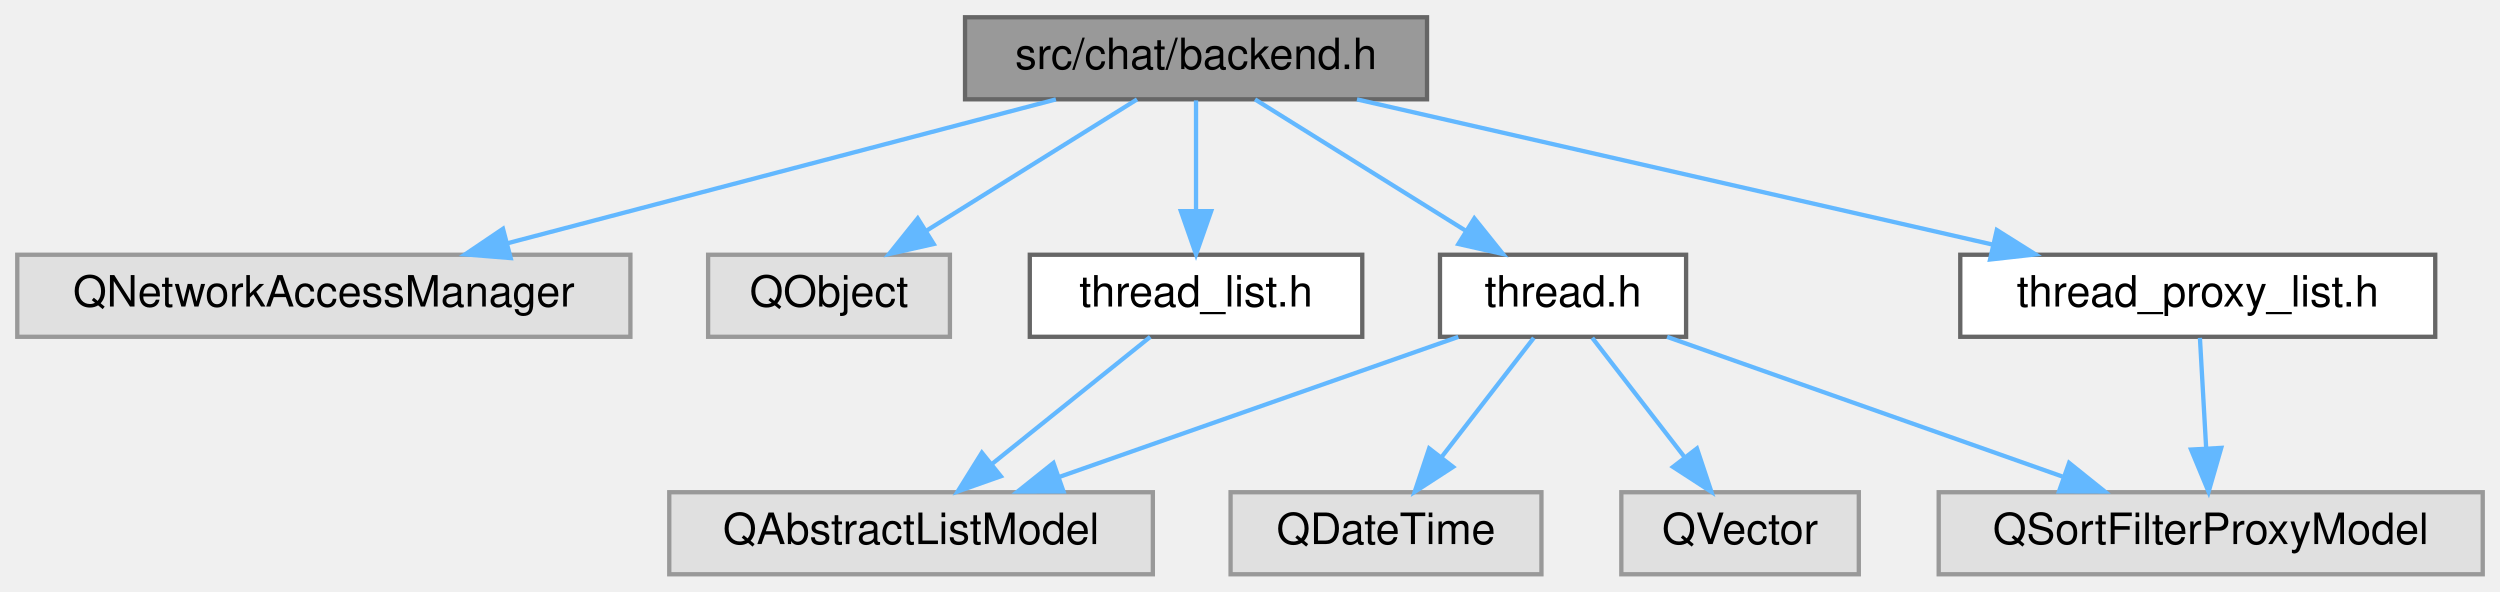
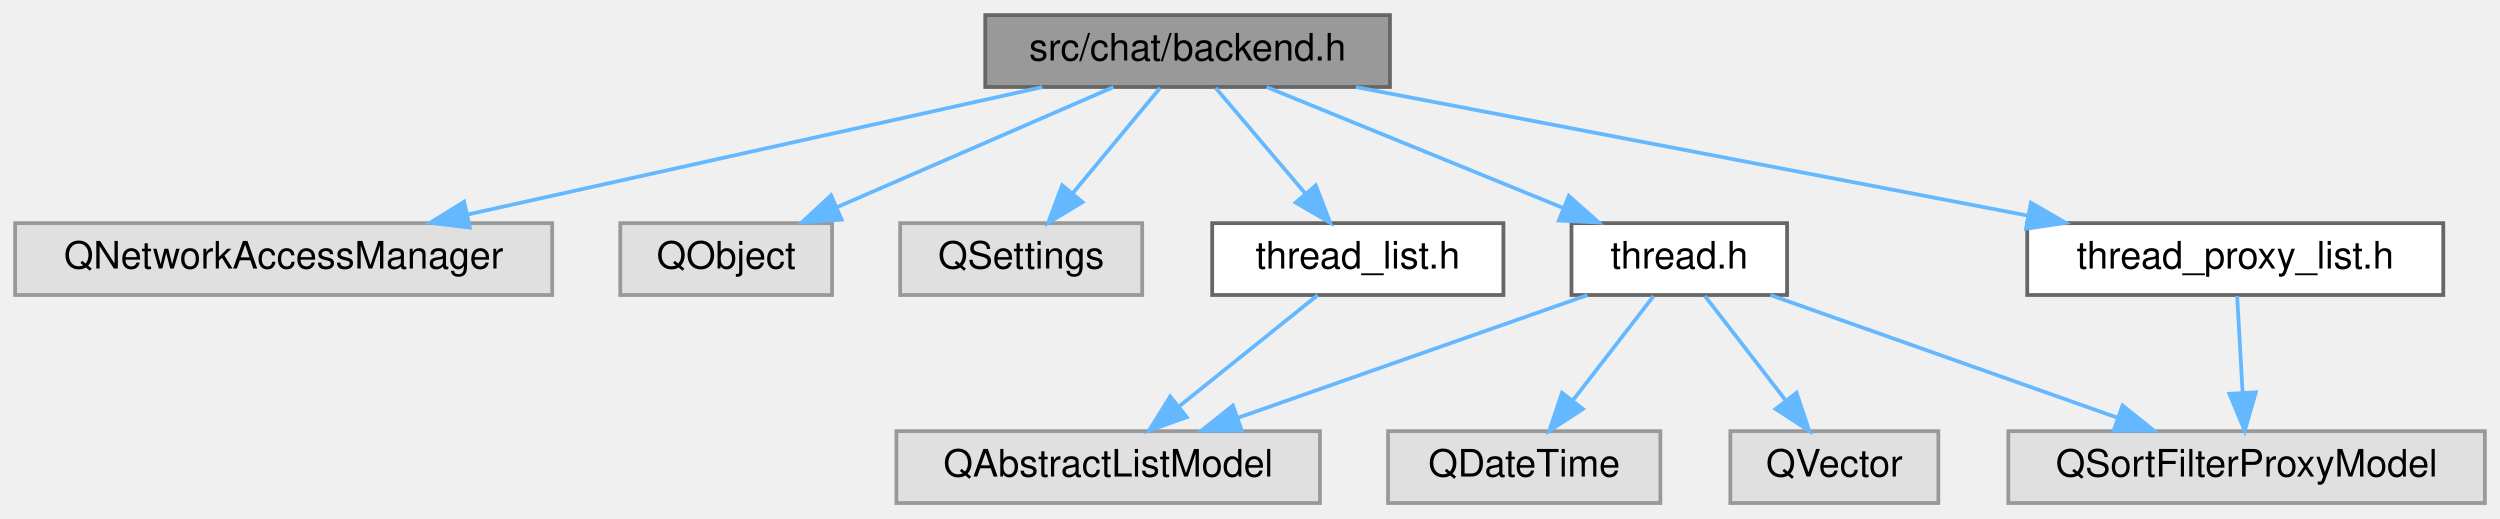
- <svg xmlns="http://www.w3.org/2000/svg" xmlns:xlink="http://www.w3.org/1999/xlink" width="579pt" height="137pt" viewBox="0.00 0.00 579.00 137.00">
+ <svg xmlns="http://www.w3.org/2000/svg" xmlns:xlink="http://www.w3.org/1999/xlink" width="661pt" height="137pt" viewBox="0.00 0.00 661.00 137.00">
  <g id="graph0" class="graph" transform="scale(1 1) rotate(0) translate(4 133)">
    <g id="Node000001" class="node">
      <g id="a_Node000001">
        <a xlink:title=" ">
-           <polygon fill="#999999" stroke="#666666" points="326.5,-129 219.5,-129 219.5,-110 326.5,-110 326.5,-129" />
-           <text text-anchor="middle" x="273" y="-117" font-family="Helvetica,sans-Serif" font-size="10.00">src/chat/backend.h</text>
+           <polygon fill="#999999" stroke="#666666" points="363.5,-129 256.5,-129 256.5,-110 363.5,-110 363.5,-129" />
+           <text text-anchor="middle" x="310" y="-117" font-family="Helvetica,sans-Serif" font-size="10.00">src/chat/backend.h</text>
        </a>
      </g>
    </g>
    <g id="Node000002" class="node">
      <g id="a_Node000002">
        <a xlink:title=" ">
          <polygon fill="#e0e0e0" stroke="#999999" points="142,-74 0,-74 0,-55 142,-55 142,-74" />
          <text text-anchor="middle" x="71" y="-62" font-family="Helvetica,sans-Serif" font-size="10.00">QNetworkAccessManager</text>
        </a>
      </g>
    </g>
    <g id="edge1_Node000001_Node000002" class="edge">
      <g id="a_edge1_Node000001_Node000002">
        <a xlink:title=" ">
-           <path fill="none" stroke="#63b8ff" d="M240.55,-109.98C206.04,-100.93 151.34,-86.58 113.44,-76.64" />
-           <polygon fill="#63b8ff" stroke="#63b8ff" points="114.27,-73.23 103.71,-74.08 112.49,-80.01 114.27,-73.23" />
+           <path fill="none" stroke="#63b8ff" d="M271.6,-109.98C230.26,-100.82 164.4,-86.21 119.51,-76.26" />
+           <polygon fill="#63b8ff" stroke="#63b8ff" points="120.22,-72.83 109.7,-74.08 118.71,-79.66 120.22,-72.83" />
        </a>
      </g>
    </g>
    <g id="Node000003" class="node">
      <g id="a_Node000003">
        <a xlink:title=" ">
          <polygon fill="#e0e0e0" stroke="#999999" points="216,-74 160,-74 160,-55 216,-55 216,-74" />
          <text text-anchor="middle" x="188" y="-62" font-family="Helvetica,sans-Serif" font-size="10.00">QObject</text>
        </a>
      </g>
    </g>
    <g id="edge2_Node000001_Node000003" class="edge">
      <g id="a_edge2_Node000001_Node000003">
        <a xlink:title=" ">
-           <path fill="none" stroke="#63b8ff" d="M259.34,-109.98C246.16,-101.77 225.97,-89.18 210.43,-79.49" />
-           <polygon fill="#63b8ff" stroke="#63b8ff" points="212.24,-76.49 201.91,-74.17 208.54,-82.43 212.24,-76.49" />
+           <path fill="none" stroke="#63b8ff" d="M290.4,-109.98C270.68,-101.42 240.05,-88.11 217.42,-78.28" />
+           <polygon fill="#63b8ff" stroke="#63b8ff" points="218.52,-74.94 207.96,-74.17 215.74,-81.37 218.52,-74.94" />
        </a>
      </g>
    </g>
    <g id="Node000004" class="node">
      <g id="a_Node000004">
-         <a xlink:href="thread_8h.html" target="_top" xlink:title=" ">
-           <polygon fill="white" stroke="#666666" points="386.5,-74 329.5,-74 329.5,-55 386.5,-55 386.5,-74" />
-           <text text-anchor="middle" x="358" y="-62" font-family="Helvetica,sans-Serif" font-size="10.00">thread.h</text>
+         <a xlink:title=" ">
+           <polygon fill="#e0e0e0" stroke="#999999" points="298,-74 234,-74 234,-55 298,-55 298,-74" />
+           <text text-anchor="middle" x="266" y="-62" font-family="Helvetica,sans-Serif" font-size="10.00">QSettings</text>
        </a>
      </g>
    </g>
    <g id="edge3_Node000001_Node000004" class="edge">
      <g id="a_edge3_Node000001_Node000004">
        <a xlink:title=" ">
-           <path fill="none" stroke="#63b8ff" d="M286.66,-109.98C299.84,-101.77 320.03,-89.18 335.57,-79.49" />
-           <polygon fill="#63b8ff" stroke="#63b8ff" points="337.46,-82.43 344.09,-74.17 333.76,-76.49 337.46,-82.43" />
+           <path fill="none" stroke="#63b8ff" d="M302.73,-109.75C296.46,-102.18 287.21,-91.05 279.57,-81.84" />
+           <polygon fill="#63b8ff" stroke="#63b8ff" points="282.21,-79.55 273.13,-74.09 276.83,-84.02 282.21,-79.55" />
        </a>
      </g>
    </g>
-     <g id="Node000009" class="node">
-       <g id="a_Node000009">
-         <a xlink:href="thread__list_8h.html" target="_top" xlink:title=" ">
-           <polygon fill="white" stroke="#666666" points="311.5,-74 234.5,-74 234.5,-55 311.5,-55 311.5,-74" />
-           <text text-anchor="middle" x="273" y="-62" font-family="Helvetica,sans-Serif" font-size="10.00">thread_list.h</text>
+     <g id="Node000005" class="node">
+       <g id="a_Node000005">
+         <a xlink:href="thread_8h.html" target="_top" xlink:title=" ">
+           <polygon fill="white" stroke="#666666" points="468.5,-74 411.5,-74 411.5,-55 468.5,-55 468.5,-74" />
+           <text text-anchor="middle" x="440" y="-62" font-family="Helvetica,sans-Serif" font-size="10.00">thread.h</text>
        </a>
      </g>
    </g>
-     <g id="edge8_Node000001_Node000009" class="edge">
-       <g id="a_edge8_Node000001_Node000009">
+     <g id="edge4_Node000001_Node000005" class="edge">
+       <g id="a_edge4_Node000001_Node000005">
        <a xlink:title=" ">
-           <path fill="none" stroke="#63b8ff" d="M273,-109.75C273,-102.8 273,-92.85 273,-84.13" />
-           <polygon fill="#63b8ff" stroke="#63b8ff" points="276.5,-84.09 273,-74.09 269.5,-84.09 276.5,-84.09" />
+           <path fill="none" stroke="#63b8ff" d="M330.89,-109.98C352.08,-101.34 385.13,-87.87 409.3,-78.02" />
+           <polygon fill="#63b8ff" stroke="#63b8ff" points="410.79,-81.19 418.73,-74.17 408.15,-74.7 410.79,-81.19" />
        </a>
      </g>
    </g>
    <g id="Node000010" class="node">
      <g id="a_Node000010">
-         <a xlink:href="thread__proxy__list_8h.html" target="_top" xlink:title=" ">
-           <polygon fill="white" stroke="#666666" points="560,-74 450,-74 450,-55 560,-55 560,-74" />
-           <text text-anchor="middle" x="505" y="-62" font-family="Helvetica,sans-Serif" font-size="10.00">thread_proxy_list.h</text>
+         <a xlink:href="thread__list_8h.html" target="_top" xlink:title=" ">
+           <polygon fill="white" stroke="#666666" points="393.5,-74 316.5,-74 316.5,-55 393.5,-55 393.5,-74" />
+           <text text-anchor="middle" x="355" y="-62" font-family="Helvetica,sans-Serif" font-size="10.00">thread_list.h</text>
        </a>
      </g>
    </g>
-     <g id="edge10_Node000001_Node000010" class="edge">
-       <g id="a_edge10_Node000001_Node000010">
+     <g id="edge9_Node000001_Node000010" class="edge">
+       <g id="a_edge9_Node000001_Node000010">
        <a xlink:title=" ">
-           <path fill="none" stroke="#63b8ff" d="M310.27,-109.98C350.32,-100.84 414.07,-86.27 457.64,-76.32" />
-           <polygon fill="#63b8ff" stroke="#63b8ff" points="458.46,-79.72 467.43,-74.08 456.9,-72.9 458.46,-79.72" />
+           <path fill="none" stroke="#63b8ff" d="M317.43,-109.75C323.85,-102.18 333.31,-91.05 341.12,-81.84" />
+           <polygon fill="#63b8ff" stroke="#63b8ff" points="343.9,-83.98 347.71,-74.09 338.57,-79.45 343.9,-83.98" />
        </a>
      </g>
    </g>
-     <g id="Node000005" class="node">
-       <g id="a_Node000005">
-         <a xlink:title=" ">
-           <polygon fill="#e0e0e0" stroke="#999999" points="263,-19 151,-19 151,0 263,0 263,-19" />
-           <text text-anchor="middle" x="207" y="-7" font-family="Helvetica,sans-Serif" font-size="10.00">QAbstractListModel</text>
+     <g id="Node000011" class="node">
+       <g id="a_Node000011">
+         <a xlink:href="thread__proxy__list_8h.html" target="_top" xlink:title=" ">
+           <polygon fill="white" stroke="#666666" points="642,-74 532,-74 532,-55 642,-55 642,-74" />
+           <text text-anchor="middle" x="587" y="-62" font-family="Helvetica,sans-Serif" font-size="10.00">thread_proxy_list.h</text>
        </a>
      </g>
    </g>
-     <g id="edge4_Node000004_Node000005" class="edge">
-       <g id="a_edge4_Node000004_Node000005">
+     <g id="edge11_Node000001_Node000011" class="edge">
+       <g id="a_edge11_Node000001_Node000011">
        <a xlink:title=" ">
-           <path fill="none" stroke="#63b8ff" d="M333.74,-54.98C308.68,-46.19 269.37,-32.39 241.17,-22.49" />
-           <polygon fill="#63b8ff" stroke="#63b8ff" points="242.3,-19.18 231.7,-19.17 239.98,-25.78 242.3,-19.18" />
+           <path fill="none" stroke="#63b8ff" d="M354.5,-109.98C402.82,-100.74 480.04,-85.97 532.09,-76.01" />
+           <polygon fill="#63b8ff" stroke="#63b8ff" points="532.98,-79.4 542.15,-74.08 531.67,-72.52 532.98,-79.4" />
        </a>
      </g>
    </g>
    <g id="Node000006" class="node">
      <g id="a_Node000006">
        <a xlink:title=" ">
-           <polygon fill="#e0e0e0" stroke="#999999" points="353,-19 281,-19 281,0 353,0 353,-19" />
-           <text text-anchor="middle" x="317" y="-7" font-family="Helvetica,sans-Serif" font-size="10.00">QDateTime</text>
+           <polygon fill="#e0e0e0" stroke="#999999" points="345,-19 233,-19 233,0 345,0 345,-19" />
+           <text text-anchor="middle" x="289" y="-7" font-family="Helvetica,sans-Serif" font-size="10.00">QAbstractListModel</text>
        </a>
      </g>
    </g>
-     <g id="edge5_Node000004_Node000006" class="edge">
-       <g id="a_edge5_Node000004_Node000006">
+     <g id="edge5_Node000005_Node000006" class="edge">
+       <g id="a_edge5_Node000005_Node000006">
        <a xlink:title=" ">
-           <path fill="none" stroke="#63b8ff" d="M351.23,-54.75C345.44,-47.26 336.94,-36.28 329.86,-27.13" />
-           <polygon fill="#63b8ff" stroke="#63b8ff" points="332.53,-24.86 323.64,-19.09 326.99,-29.14 332.53,-24.86" />
+           <path fill="none" stroke="#63b8ff" d="M415.74,-54.98C390.68,-46.19 351.37,-32.39 323.17,-22.49" />
+           <polygon fill="#63b8ff" stroke="#63b8ff" points="324.3,-19.18 313.7,-19.17 321.98,-25.78 324.3,-19.18" />
        </a>
      </g>
    </g>
    <g id="Node000007" class="node">
      <g id="a_Node000007">
        <a xlink:title=" ">
-           <polygon fill="#e0e0e0" stroke="#999999" points="571,-19 445,-19 445,0 571,0 571,-19" />
-           <text text-anchor="middle" x="508" y="-7" font-family="Helvetica,sans-Serif" font-size="10.00">QSortFilterProxyModel</text>
+           <polygon fill="#e0e0e0" stroke="#999999" points="435,-19 363,-19 363,0 435,0 435,-19" />
+           <text text-anchor="middle" x="399" y="-7" font-family="Helvetica,sans-Serif" font-size="10.00">QDateTime</text>
        </a>
      </g>
    </g>
-     <g id="edge6_Node000004_Node000007" class="edge">
-       <g id="a_edge6_Node000004_Node000007">
+     <g id="edge6_Node000005_Node000007" class="edge">
+       <g id="a_edge6_Node000005_Node000007">
        <a xlink:title=" ">
-           <path fill="none" stroke="#63b8ff" d="M382.1,-54.98C406.88,-46.23 445.7,-32.51 473.69,-22.62" />
-           <polygon fill="#63b8ff" stroke="#63b8ff" points="475.2,-25.8 483.46,-19.17 472.87,-19.2 475.2,-25.8" />
+           <path fill="none" stroke="#63b8ff" d="M433.23,-54.75C427.44,-47.26 418.94,-36.28 411.86,-27.13" />
+           <polygon fill="#63b8ff" stroke="#63b8ff" points="414.53,-24.86 405.64,-19.09 408.99,-29.14 414.53,-24.86" />
        </a>
      </g>
    </g>
    <g id="Node000008" class="node">
      <g id="a_Node000008">
        <a xlink:title=" ">
-           <polygon fill="#e0e0e0" stroke="#999999" points="426.5,-19 371.5,-19 371.5,0 426.5,0 426.5,-19" />
-           <text text-anchor="middle" x="399" y="-7" font-family="Helvetica,sans-Serif" font-size="10.00">QVector</text>
+           <polygon fill="#e0e0e0" stroke="#999999" points="653,-19 527,-19 527,0 653,0 653,-19" />
+           <text text-anchor="middle" x="590" y="-7" font-family="Helvetica,sans-Serif" font-size="10.00">QSortFilterProxyModel</text>
        </a>
      </g>
    </g>
-     <g id="edge7_Node000004_Node000008" class="edge">
-       <g id="a_edge7_Node000004_Node000008">
+     <g id="edge7_Node000005_Node000008" class="edge">
+       <g id="a_edge7_Node000005_Node000008">
        <a xlink:title=" ">
-           <path fill="none" stroke="#63b8ff" d="M364.77,-54.75C370.56,-47.26 379.06,-36.28 386.14,-27.13" />
-           <polygon fill="#63b8ff" stroke="#63b8ff" points="389.01,-29.14 392.36,-19.09 383.47,-24.86 389.01,-29.14" />
+           <path fill="none" stroke="#63b8ff" d="M464.1,-54.98C488.88,-46.23 527.7,-32.51 555.69,-22.62" />
+           <polygon fill="#63b8ff" stroke="#63b8ff" points="557.2,-25.8 565.46,-19.17 554.87,-19.2 557.2,-25.8" />
        </a>
      </g>
    </g>
-     <g id="edge9_Node000009_Node000005" class="edge">
-       <g id="a_edge9_Node000009_Node000005">
+     <g id="Node000009" class="node">
+       <g id="a_Node000009">
        <a xlink:title=" ">
-           <path fill="none" stroke="#63b8ff" d="M262.4,-54.98C252.54,-47.07 237.65,-35.11 225.78,-25.58" />
-           <polygon fill="#63b8ff" stroke="#63b8ff" points="227.79,-22.7 217.8,-19.17 223.4,-28.16 227.79,-22.7" />
+           <polygon fill="#e0e0e0" stroke="#999999" points="508.5,-19 453.5,-19 453.5,0 508.5,0 508.5,-19" />
+           <text text-anchor="middle" x="481" y="-7" font-family="Helvetica,sans-Serif" font-size="10.00">QVector</text>
        </a>
      </g>
    </g>
-     <g id="edge11_Node000010_Node000007" class="edge">
-       <g id="a_edge11_Node000010_Node000007">
+     <g id="edge8_Node000005_Node000009" class="edge">
+       <g id="a_edge8_Node000005_Node000009">
        <a xlink:title=" ">
-           <path fill="none" stroke="#63b8ff" d="M505.5,-54.75C505.89,-47.8 506.45,-37.85 506.95,-29.13" />
-           <polygon fill="#63b8ff" stroke="#63b8ff" points="510.44,-29.27 507.51,-19.09 503.45,-28.88 510.44,-29.27" />
+           <path fill="none" stroke="#63b8ff" d="M446.77,-54.75C452.56,-47.26 461.06,-36.28 468.14,-27.13" />
+           <polygon fill="#63b8ff" stroke="#63b8ff" points="471.01,-29.14 474.36,-19.09 465.47,-24.86 471.01,-29.14" />
+         </a>
+       </g>
+     </g>
+     <g id="edge10_Node000010_Node000006" class="edge">
+       <g id="a_edge10_Node000010_Node000006">
+         <a xlink:title=" ">
+           <path fill="none" stroke="#63b8ff" d="M344.4,-54.98C334.54,-47.07 319.65,-35.11 307.78,-25.58" />
+           <polygon fill="#63b8ff" stroke="#63b8ff" points="309.79,-22.7 299.8,-19.17 305.4,-28.16 309.79,-22.7" />
+         </a>
+       </g>
+     </g>
+     <g id="edge12_Node000011_Node000008" class="edge">
+       <g id="a_edge12_Node000011_Node000008">
+         <a xlink:title=" ">
+           <path fill="none" stroke="#63b8ff" d="M587.5,-54.75C587.89,-47.8 588.45,-37.85 588.95,-29.13" />
+           <polygon fill="#63b8ff" stroke="#63b8ff" points="592.44,-29.27 589.51,-19.09 585.45,-28.88 592.44,-29.27" />
        </a>
      </g>
    </g>
  </g>
</svg>
